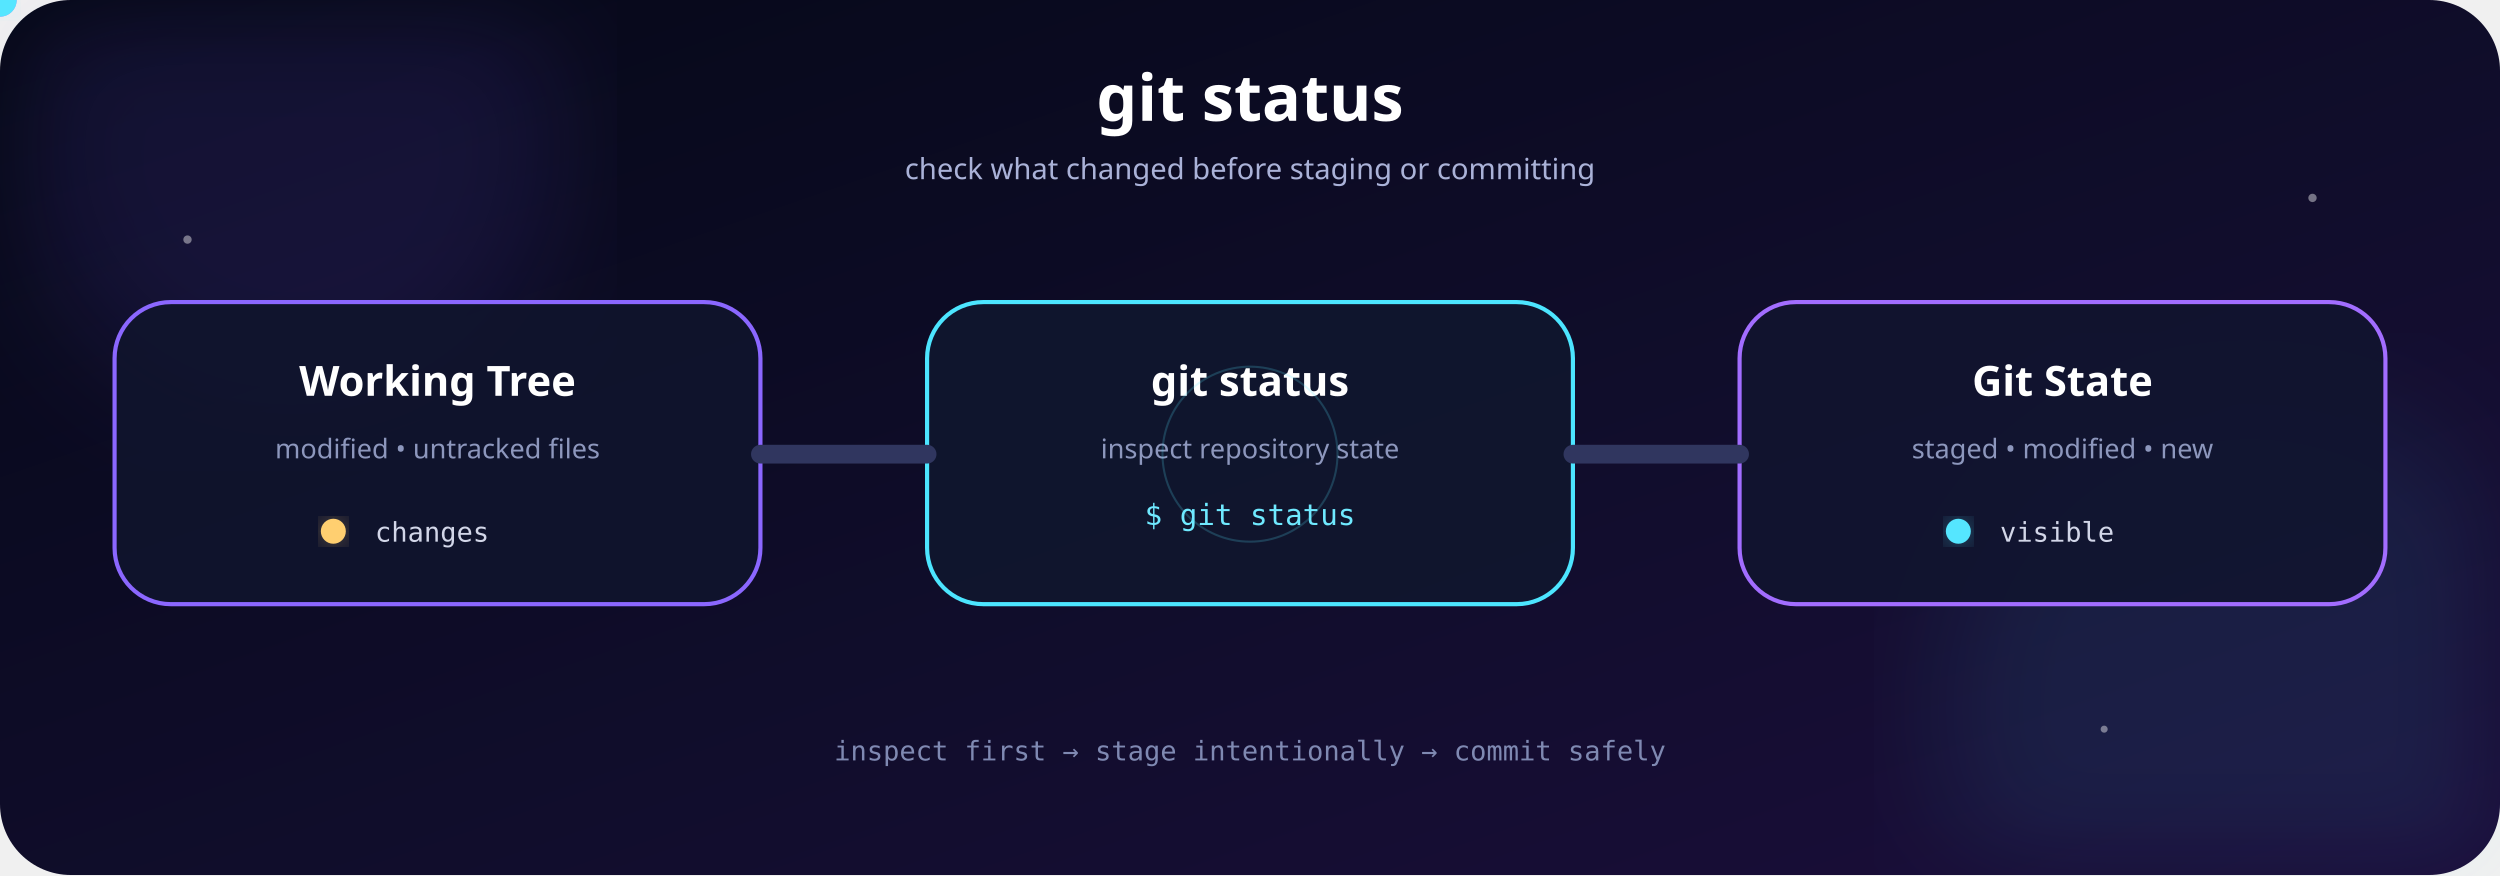
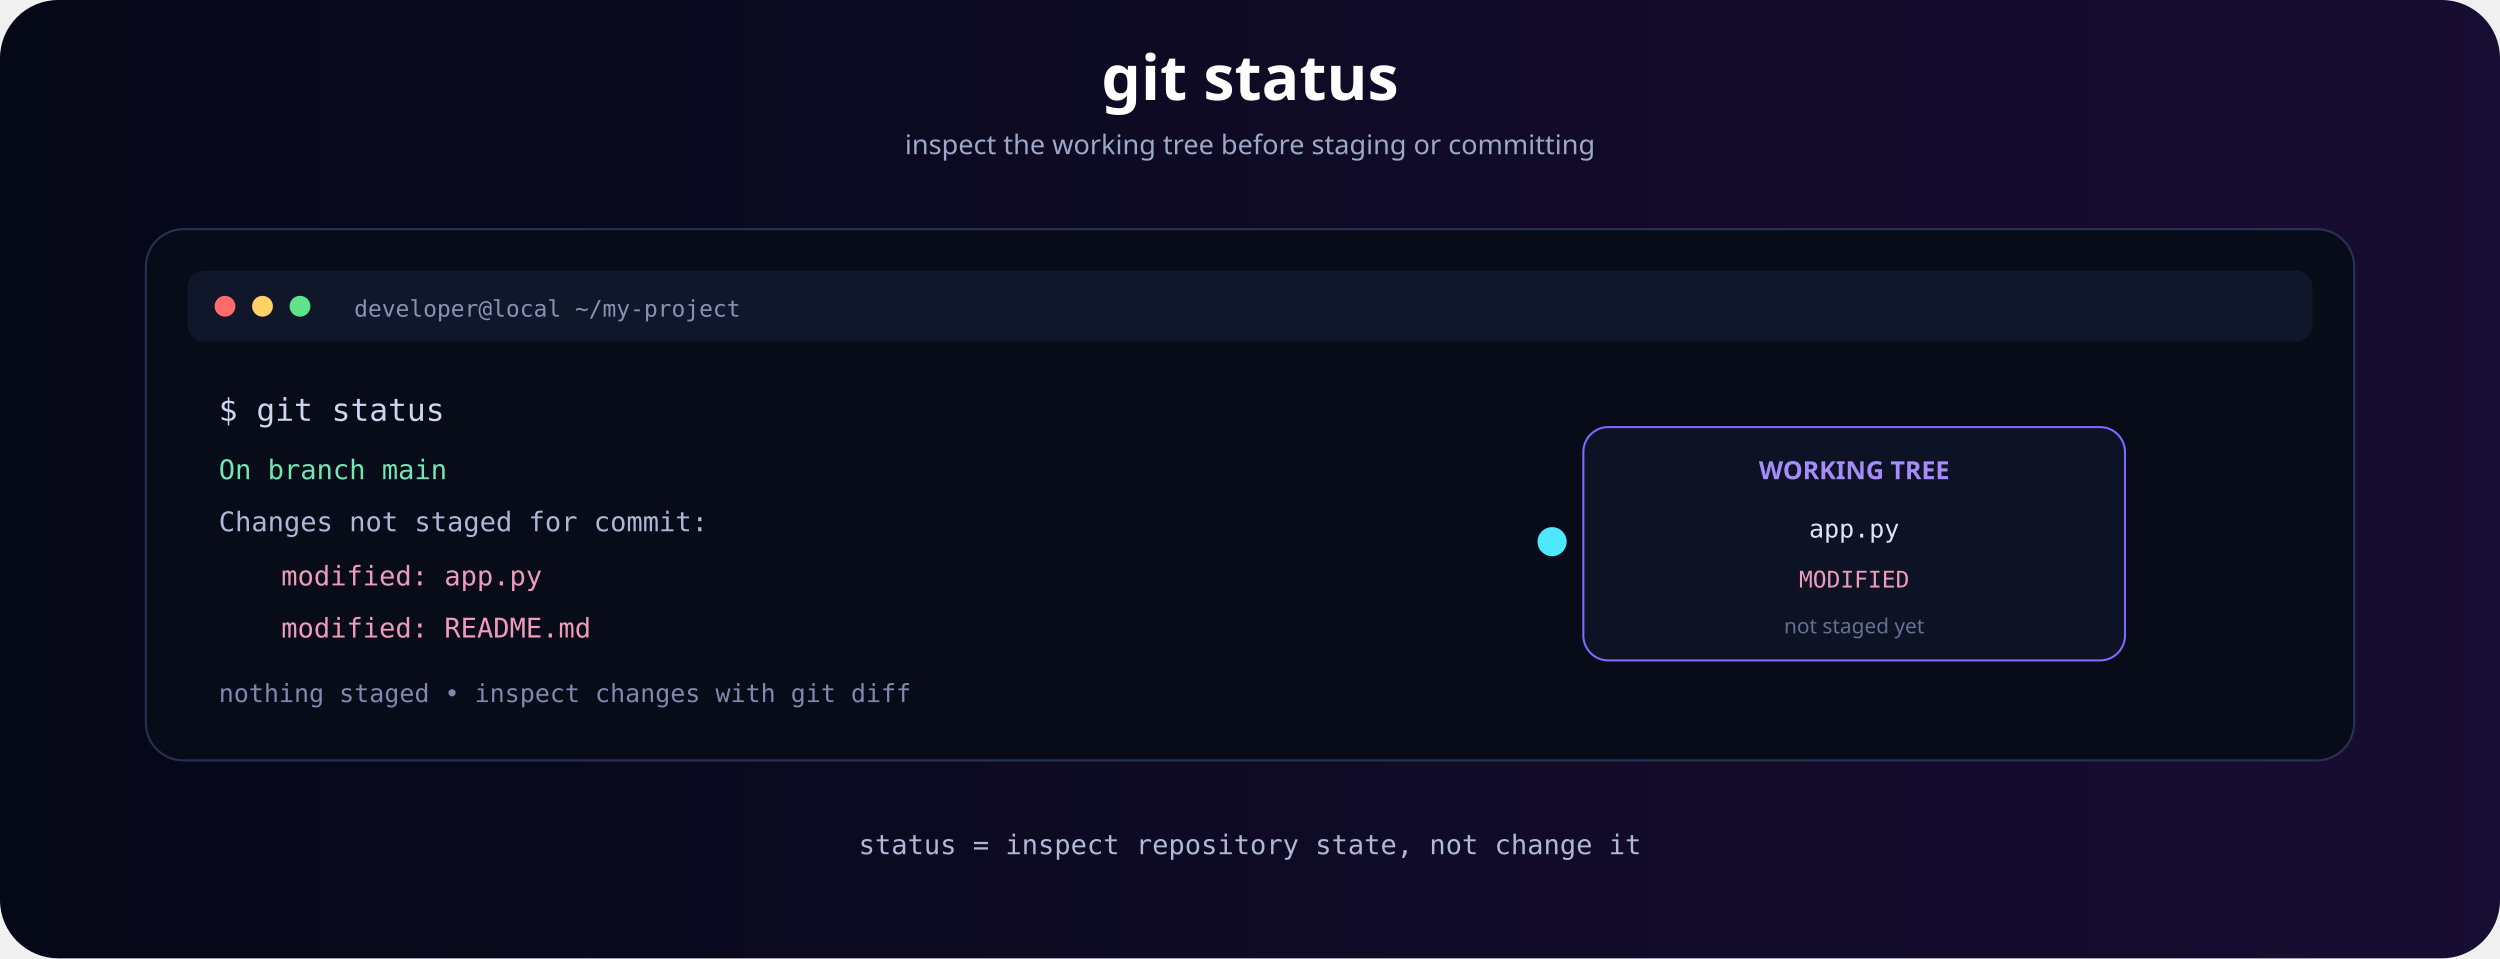
- <svg xmlns="http://www.w3.org/2000/svg" viewBox="0 0 1200 420">
+ <svg xmlns="http://www.w3.org/2000/svg" viewBox="0 0 1200 460">
  <defs>
-     <linearGradient id="bg" x2="1" y2="1">
+     <linearGradient id="b">
      <stop stop-color="#050817" />
-       <stop offset=".55" stop-color="#100d2b" />
-       <stop offset="1" stop-color="#1b0d3b" />
+       <stop offset="1" stop-color="#180d32" />
    </linearGradient>
-     <linearGradient id="neon">
-       <stop stop-color="#9b6cff" />
-       <stop offset="1" stop-color="#48e7ff" />
-     </linearGradient>
-     <filter id="glow">
-       <feGaussianBlur stdDeviation="8" result="b" />
-       <feMerge>
-         <feMergeNode in="b" />
-         <feMergeNode in="SourceGraphic" />
-       </feMerge>
-     </filter>
-     <filter id="soft">
-       <feGaussianBlur stdDeviation="28" />
-     </filter>
  </defs>
-   <rect width="1200" height="420" rx="34" fill="url(#bg)" />
-   <circle cx="140" cy="70" r="130" fill="#7c5cff" opacity=".11" filter="url(#soft)" />
-   <circle cx="1080" cy="340" r="150" fill="#48e7ff" opacity=".08" filter="url(#soft)" />
-   <g fill="#fff" opacity=".42">
-     <circle cx="90" cy="115" r="2">
-       <animate attributeName="cy" values="115;95;115" dur="3.5s" repeatCount="indefinite" />
-     </circle>
-     <circle cx="1110" cy="95" r="2">
-       <animate attributeName="cy" values="95;120;95" dur="4s" repeatCount="indefinite" />
-     </circle>
-     <circle cx="1010" cy="350" r="1.7">
-       <animate attributeName="cy" values="350;330;350" dur="3s" repeatCount="indefinite" />
-     </circle>
+   <rect width="1200" height="460" rx="28" fill="url(#b)" />
+   <text x="600" y="48" text-anchor="middle" fill="white" font-family="system-ui" font-size="30" font-weight="800">git status</text>
+   <text x="600" y="74" text-anchor="middle" fill="#9da7c8" font-family="system-ui" font-size="13">inspect the working tree before staging or committing</text>
+   <rect x="70" y="110" width="1060" height="255" rx="18" fill="#080c19" stroke="#293152" />
+   <rect x="90" y="130" width="1020" height="34" rx="8" fill="#11172a" />
+   <circle cx="108" cy="147" r="5" fill="#ff6b6b" />
+   <circle cx="126" cy="147" r="5" fill="#ffd166" />
+   <circle cx="144" cy="147" r="5" fill="#5ee38b" />
+   <text x="170" y="152" fill="#8792b5" font-family="monospace" font-size="11">developer@local ~/my-project</text>
+   <text x="105" y="202" fill="#cfd5ee" font-family="monospace" font-size="15">$ git status</text>
+   <text x="105" y="230" fill="#73e6b1" font-family="monospace" font-size="13">On branch main</text>
+   <text x="105" y="255" fill="#aeb7d5" font-family="monospace" font-size="13">Changes not staged for commit:</text>
+   <text x="135" y="281" fill="#ef9bba" font-family="monospace" font-size="13">modified:   app.py</text>
+   <text x="135" y="306" fill="#ef9bba" font-family="monospace" font-size="13">modified:   README.md</text>
+   <text x="105" y="337" fill="#7e89ad" font-family="monospace" font-size="12">nothing staged • inspect changes with git diff</text>
+   <g>
+     <rect x="760" y="205" width="260" height="112" rx="12" fill="#0d1324" stroke="#8067ff" />
+     <text x="890" y="230" text-anchor="middle" fill="#a78bfa" font-family="system-ui" font-size="12" font-weight="800">WORKING TREE</text>
+     <text x="890" y="258" text-anchor="middle" fill="#e0e4f7" font-family="monospace" font-size="12">app.py</text>
+     <text x="890" y="282" text-anchor="middle" fill="#ef9bba" font-family="monospace" font-size="11">MODIFIED</text>
+     <text x="890" y="304" text-anchor="middle" fill="#657092" font-family="system-ui" font-size="10">not staged yet</text>
  </g>
-   <text x="600" y="58" text-anchor="middle" fill="#fff" font-family="system-ui" font-size="31" font-weight="800">git status</text>
-   <text x="600" y="86" text-anchor="middle" fill="#aab2d8" font-family="system-ui" font-size="14">check what changed before staging or committing</text>
-   <g font-family="system-ui">
-     <rect x="55" y="145" width="310" height="145" rx="27" fill="#10152d" fill-opacity=".9" stroke="#8b67ff" stroke-width="2" />
-     <rect x="445" y="145" width="310" height="145" rx="27" fill="#10172e" fill-opacity=".9" stroke="#4ce5ff" stroke-width="2" />
-     <rect x="835" y="145" width="310" height="145" rx="27" fill="#11152f" fill-opacity=".9" stroke="#a26dff" stroke-width="2" />
-     <text x="210" y="190" text-anchor="middle" fill="#fff" font-size="20" font-weight="800">Working Tree</text>
-     <text x="210" y="220" text-anchor="middle" fill="#8d97bd" font-size="13">modified • untracked files</text>
-     <circle cx="160" cy="255" r="6" fill="#ffcf70" filter="url(#glow)" />
-     <text x="180" y="260" fill="#d2d6e8" font-family="monospace" font-size="13">changes</text>
-     <text x="600" y="190" text-anchor="middle" fill="#fff" font-size="20" font-weight="800">git status</text>
-     <text x="600" y="220" text-anchor="middle" fill="#8d97bd" font-size="13">inspect repository state</text>
-     <text x="600" y="252" text-anchor="middle" fill="#6fe9ff" font-family="monospace" font-size="14">$ git status</text>
-     <text x="990" y="190" text-anchor="middle" fill="#fff" font-size="20" font-weight="800">Git State</text>
-     <text x="990" y="220" text-anchor="middle" fill="#8d97bd" font-size="13">staged • modified • new</text>
-     <circle cx="940" cy="255" r="6" fill="#55e6ff" filter="url(#glow)" />
-     <text x="960" y="260" fill="#d2d6e8" font-family="monospace" font-size="13">visible</text>
-   </g>
-   <path d="M365 218H445M755 218H835" stroke="#30365f" stroke-width="9" stroke-linecap="round" />
-   <path d="M365 218H445M755 218H835" stroke="url(#neon)" stroke-width="3" stroke-dasharray="9 12">
-     <animate attributeName="stroke-dashoffset" from="0" to="-42" dur="1s" repeatCount="indefinite" />
-   </path>
-   <g filter="url(#glow)">
-     <circle r="8" fill="#a98bff">
-       <animateMotion dur="1.7s" repeatCount="indefinite" path="M365 218H445" />
-     </circle>
-     <circle r="8" fill="#55e6ff">
-       <animateMotion dur="1.7s" begin=".55s" repeatCount="indefinite" path="M755 218H835" />
-     </circle>
-   </g>
-   <circle cx="600" cy="218" r="42" fill="none" stroke="#55e6ff" opacity=".2">
-     <animate attributeName="r" values="35;58;35" dur="2.2s" repeatCount="indefinite" />
+   <circle cx="745" cy="260" r="7" fill="#4de7ff">
+     <animate attributeName="cx" values="735;755;735" dur="2s" repeatCount="indefinite" />
  </circle>
-   <text x="600" y="365" text-anchor="middle" fill="#7f89b2" font-family="monospace" font-size="13">inspect first → stage intentionally → commit safely</text>
+   <text x="600" y="410" text-anchor="middle" fill="#aeb8d7" font-family="monospace" font-size="13">status = inspect repository state, not change it</text>
</svg>
